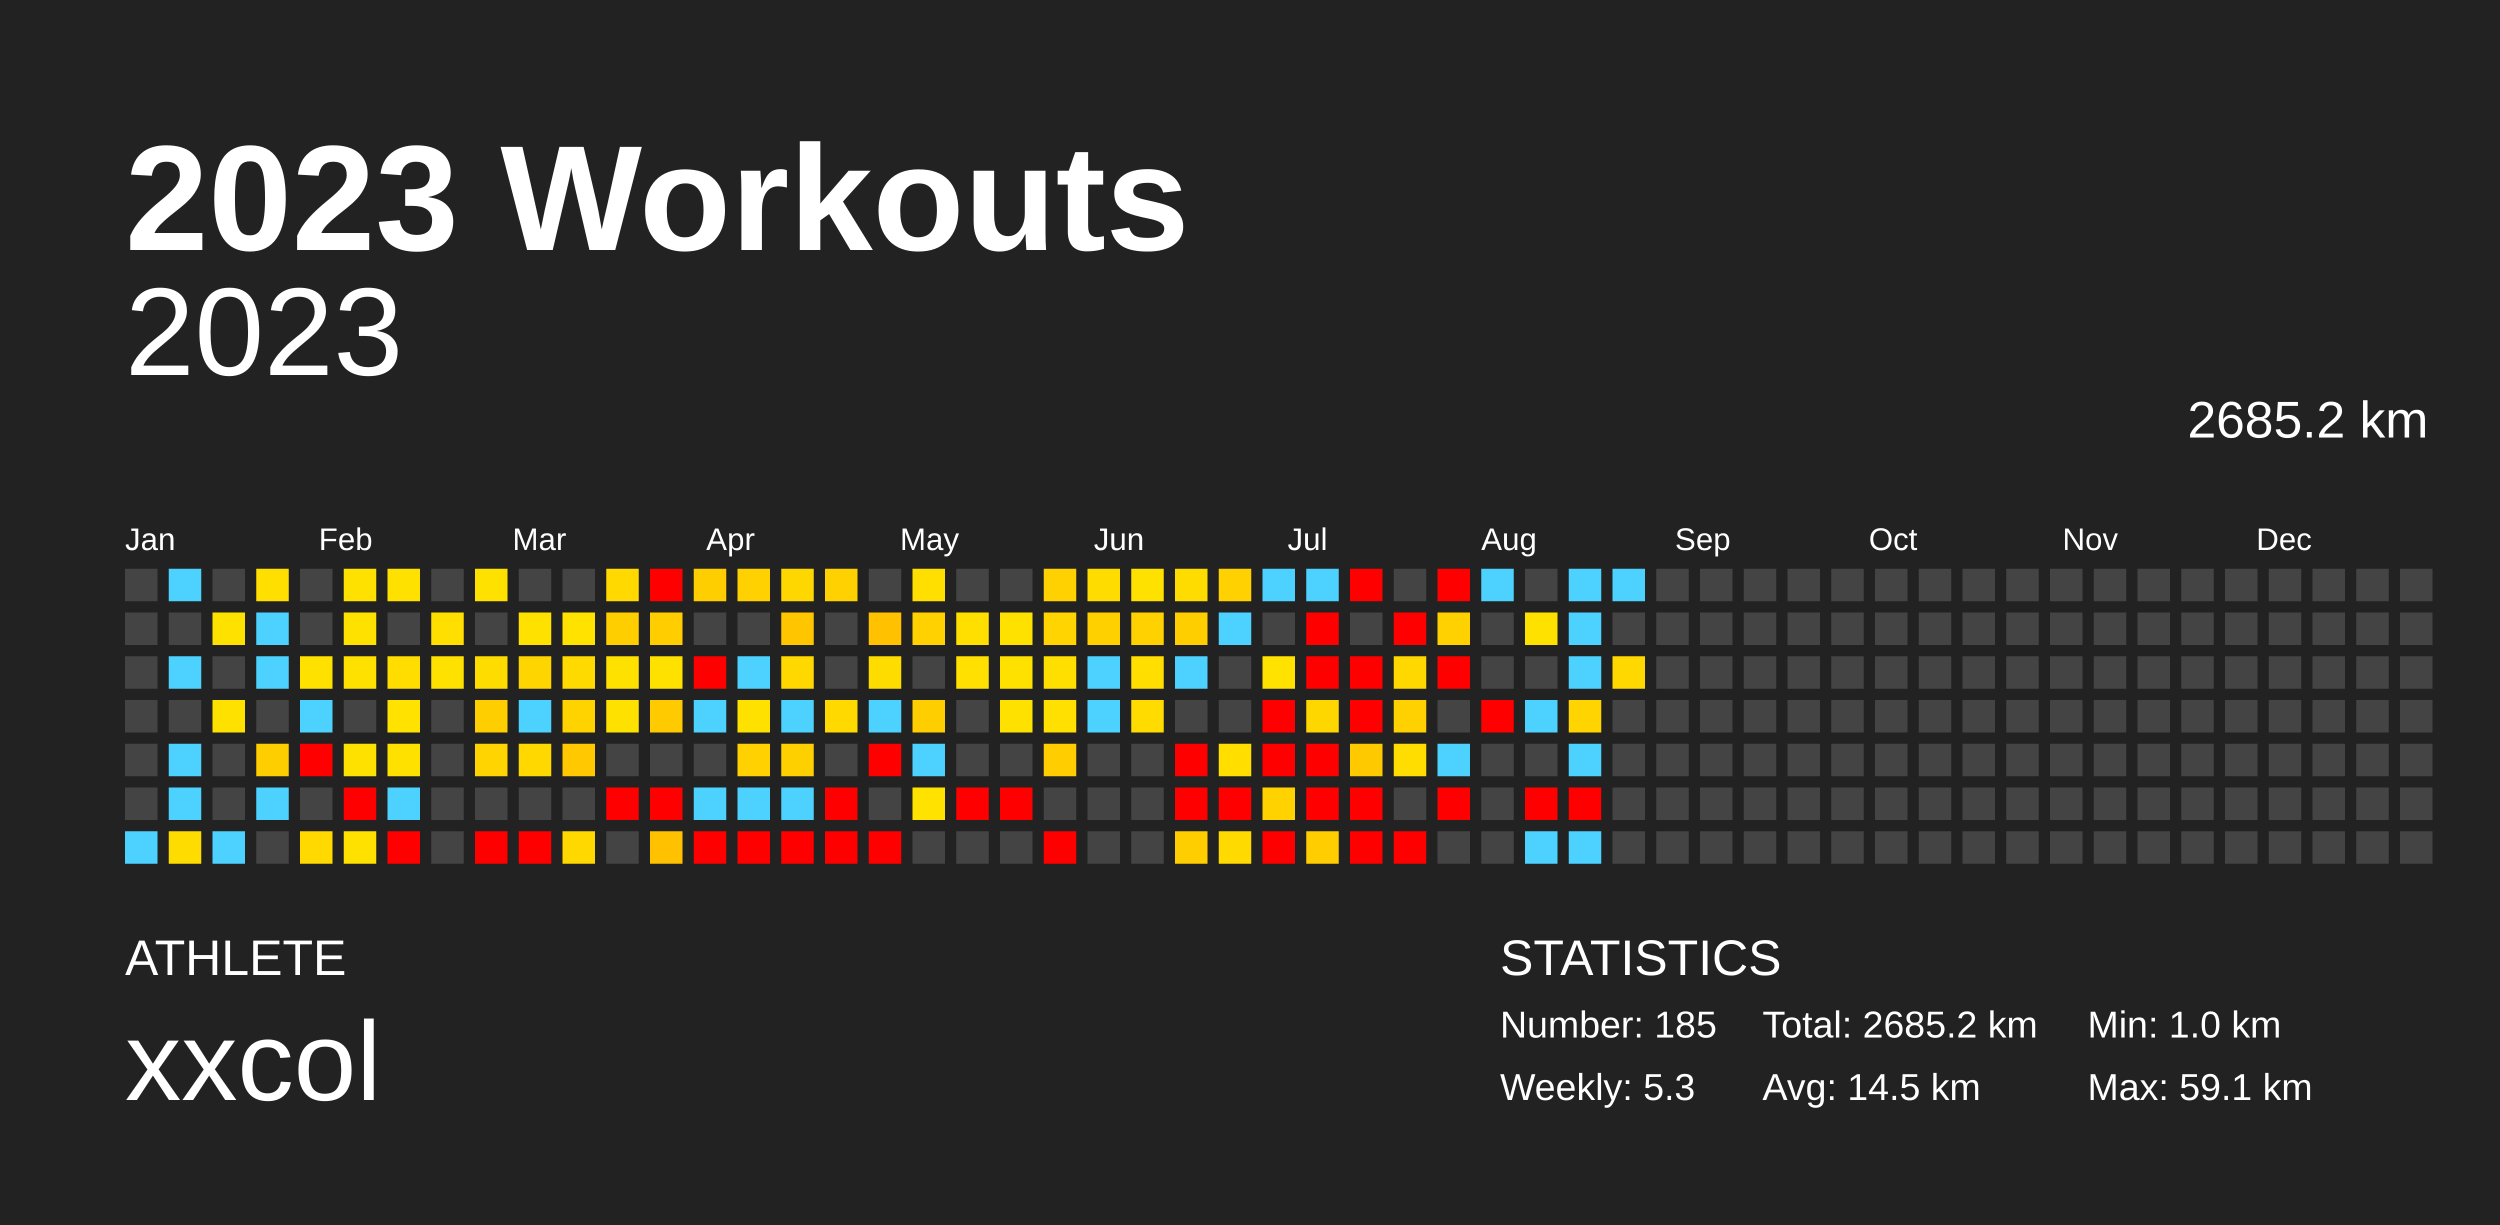
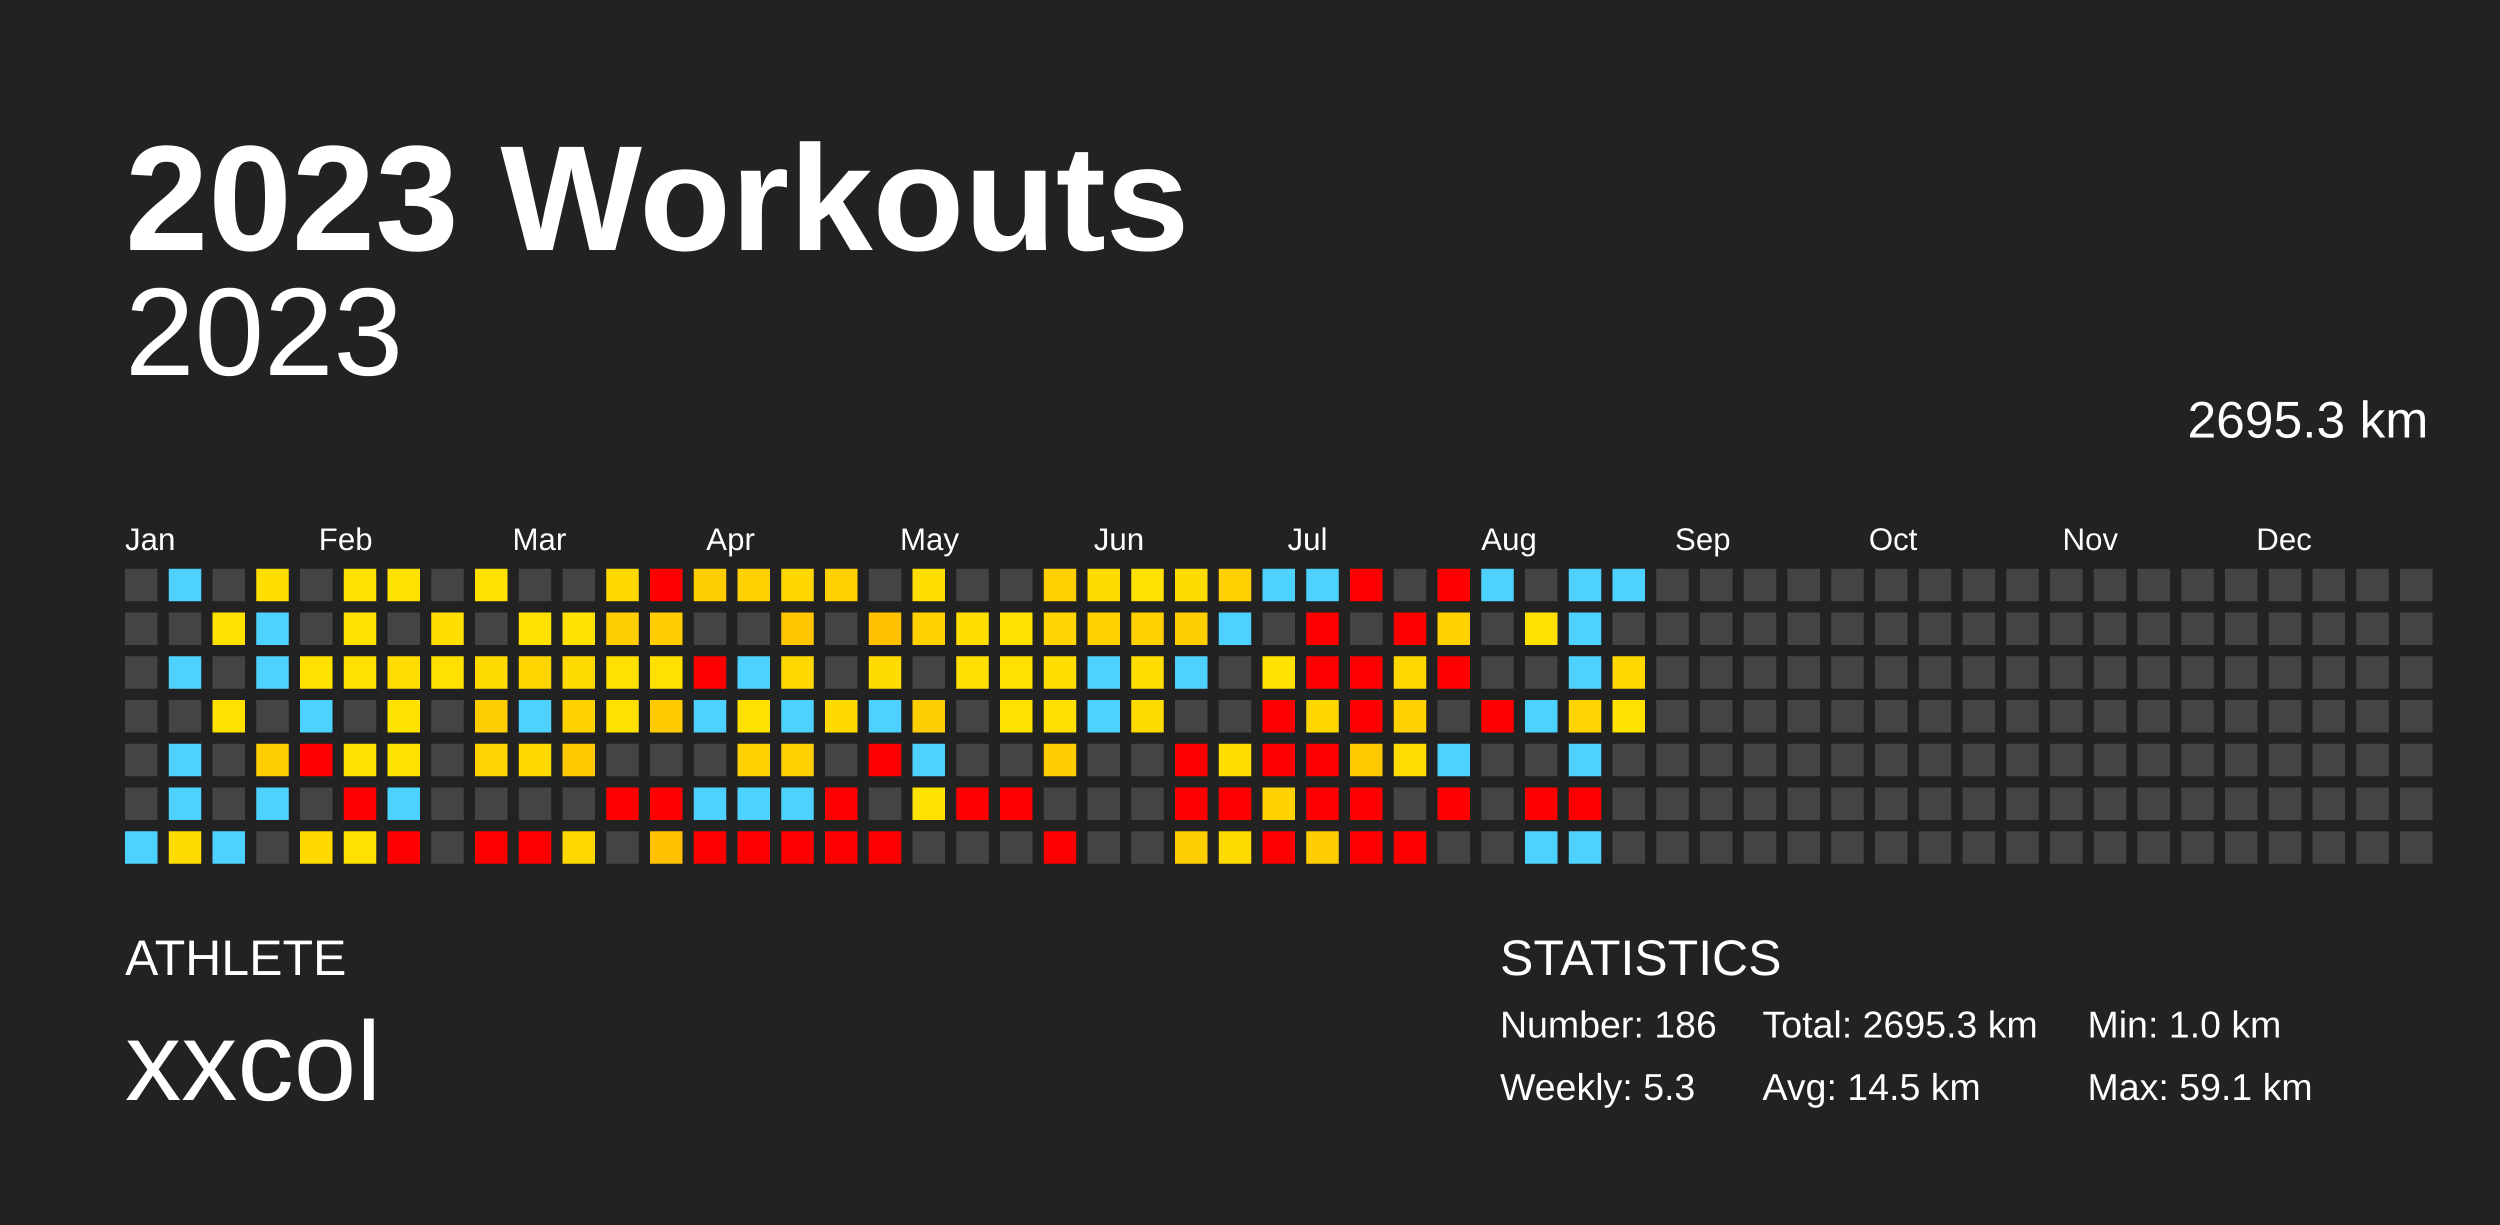
<svg xmlns="http://www.w3.org/2000/svg" baseProfile="full" height="98mm" version="1.1" viewBox="0,0,200,98" width="200mm">
  <defs />
  <rect fill="#222222" height="98" width="200" x="0" y="0" />
  <text fill="#FFFFFF" style="font-size:12px; font-family:Arial; font-weight:bold;" x="10" y="20">2023 Workouts</text>
  <text fill="#FFFFFF" style="font-size:4px; font-family:Arial" x="10" y="78">ATHLETE</text>
  <text fill="#FFFFFF" style="font-size:9px; font-family:Arial" x="10" y="88">xxcol</text>
  <text fill="#FFFFFF" style="font-size:4px; font-family:Arial" x="120" y="78">STATISTICS</text>
-   <text fill="#FFFFFF" style="font-size:3px; font-family:Arial" x="120" y="83">Number: 185</text>
+   <text fill="#FFFFFF" style="font-size:3px; font-family:Arial" x="120" y="83">Number: 186</text>
  <text fill="#FFFFFF" style="font-size:3px; font-family:Arial" x="120" y="88">Weekly: 5.3</text>
-   <text fill="#FFFFFF" style="font-size:3px; font-family:Arial" x="141" y="83">Total: 2685.2 km</text>
+   <text fill="#FFFFFF" style="font-size:3px; font-family:Arial" x="141" y="83">Total: 2695.3 km</text>
  <text fill="#FFFFFF" style="font-size:3px; font-family:Arial" x="141" y="88">Avg: 14.5 km</text>
  <text fill="#FFFFFF" style="font-size:3px; font-family:Arial" x="167" y="83">Min: 1.0 km</text>
  <text fill="#FFFFFF" style="font-size:3px; font-family:Arial" x="167" y="88">Max: 59.1 km</text>
  <text alignment-baseline="hanging" fill="#FFFFFF" style="font-size:10.0px; font-family:Arial;" x="10" y="30">2023</text>
-   <text alignment-baseline="hanging" fill="#FFFFFF" style="font-size:4.125px; font-family:Arial;" x="175" y="35">2685.2 km</text>
+   <text alignment-baseline="hanging" fill="#FFFFFF" style="font-size:4.125px; font-family:Arial;" x="175" y="35">2695.3 km</text>
  <text fill="#FFFFFF" style="font-size:2.5px; font-family:Arial" x="10.0" y="44">Jan</text>
  <text fill="#FFFFFF" style="font-size:2.5px; font-family:Arial" x="25.5" y="44">Feb</text>
  <text fill="#FFFFFF" style="font-size:2.5px; font-family:Arial" x="41.0" y="44">Mar</text>
  <text fill="#FFFFFF" style="font-size:2.5px; font-family:Arial" x="56.5" y="44">Apr</text>
  <text fill="#FFFFFF" style="font-size:2.5px; font-family:Arial" x="72.0" y="44">May</text>
  <text fill="#FFFFFF" style="font-size:2.5px; font-family:Arial" x="87.5" y="44">Jun</text>
  <text fill="#FFFFFF" style="font-size:2.5px; font-family:Arial" x="103.0" y="44">Jul</text>
  <text fill="#FFFFFF" style="font-size:2.5px; font-family:Arial" x="118.5" y="44">Aug</text>
  <text fill="#FFFFFF" style="font-size:2.5px; font-family:Arial" x="134.0" y="44">Sep</text>
  <text fill="#FFFFFF" style="font-size:2.5px; font-family:Arial" x="149.5" y="44">Oct</text>
  <text fill="#FFFFFF" style="font-size:2.5px; font-family:Arial" x="165.0" y="44">Nov</text>
  <text fill="#FFFFFF" style="font-size:2.5px; font-family:Arial" x="180.5" y="44">Dec</text>
  <rect fill="#444444" height="2.6" width="2.6" x="10.0" y="45.5" />
  <rect fill="#444444" height="2.6" width="2.6" x="10.0" y="49.0" />
  <rect fill="#444444" height="2.6" width="2.6" x="10.0" y="52.5" />
  <rect fill="#444444" height="2.6" width="2.6" x="10.0" y="56.0" />
  <rect fill="#444444" height="2.6" width="2.6" x="10.0" y="59.5" />
  <rect fill="#444444" height="2.6" width="2.6" x="10.0" y="63.0" />
  <rect fill="#4dd2ff" height="2.6" width="2.6" x="10.0" y="66.5" />
  <rect fill="#4dd2ff" height="2.6" width="2.6" x="13.5" y="45.5" />
  <rect fill="#444444" height="2.6" width="2.6" x="13.5" y="49.0" />
  <rect fill="#4dd2ff" height="2.6" width="2.6" x="13.5" y="52.5" />
  <rect fill="#444444" height="2.6" width="2.6" x="13.5" y="56.0" />
  <rect fill="#4dd2ff" height="2.6" width="2.6" x="13.5" y="59.5" />
  <rect fill="#4dd2ff" height="2.6" width="2.6" x="13.5" y="63.0" />
  <rect fill="#ffdc00" height="2.6" width="2.6" x="13.5" y="66.5" />
  <rect fill="#444444" height="2.6" width="2.6" x="17.0" y="45.5" />
  <rect fill="#ffe100" height="2.6" width="2.6" x="17.0" y="49.0" />
  <rect fill="#444444" height="2.6" width="2.6" x="17.0" y="52.5" />
  <rect fill="#ffe100" height="2.6" width="2.6" x="17.0" y="56.0" />
  <rect fill="#444444" height="2.6" width="2.6" x="17.0" y="59.5" />
  <rect fill="#444444" height="2.6" width="2.6" x="17.0" y="63.0" />
  <rect fill="#4dd2ff" height="2.6" width="2.6" x="17.0" y="66.5" />
  <rect fill="#ffdf00" height="2.6" width="2.6" x="20.5" y="45.5" />
  <rect fill="#4dd2ff" height="2.6" width="2.6" x="20.5" y="49.0" />
  <rect fill="#4dd2ff" height="2.6" width="2.6" x="20.5" y="52.5" />
  <rect fill="#444444" height="2.6" width="2.6" x="20.5" y="56.0" />
  <rect fill="#ffce00" height="2.6" width="2.6" x="20.5" y="59.5" />
  <rect fill="#4dd2ff" height="2.6" width="2.6" x="20.5" y="63.0" />
  <rect fill="#444444" height="2.6" width="2.6" x="20.5" y="66.5" />
  <rect fill="#444444" height="2.6" width="2.6" x="24.0" y="45.5" />
  <rect fill="#444444" height="2.6" width="2.6" x="24.0" y="49.0" />
  <rect fill="#ffe100" height="2.6" width="2.6" x="24.0" y="52.5" />
  <rect fill="#4dd2ff" height="2.6" width="2.6" x="24.0" y="56.0" />
  <rect fill="red" height="2.6" width="2.6" x="24.0" y="59.5" />
  <rect fill="#444444" height="2.6" width="2.6" x="24.0" y="63.0" />
  <rect fill="#ffd900" height="2.6" width="2.6" x="24.0" y="66.5" />
  <rect fill="#ffe100" height="2.6" width="2.6" x="27.5" y="45.5" />
  <rect fill="#ffe100" height="2.6" width="2.6" x="27.5" y="49.0" />
  <rect fill="#ffe100" height="2.6" width="2.6" x="27.5" y="52.5" />
  <rect fill="#444444" height="2.6" width="2.6" x="27.5" y="56.0" />
  <rect fill="#ffe100" height="2.6" width="2.6" x="27.5" y="59.5" />
  <rect fill="red" height="2.6" width="2.6" x="27.5" y="63.0" />
  <rect fill="#ffe100" height="2.6" width="2.6" x="27.5" y="66.5" />
  <rect fill="#ffe100" height="2.6" width="2.6" x="31.0" y="45.5" />
  <rect fill="#444444" height="2.6" width="2.6" x="31.0" y="49.0" />
  <rect fill="#ffdd00" height="2.6" width="2.6" x="31.0" y="52.5" />
  <rect fill="#ffe200" height="2.6" width="2.6" x="31.0" y="56.0" />
  <rect fill="#ffe100" height="2.6" width="2.6" x="31.0" y="59.5" />
  <rect fill="#4dd2ff" height="2.6" width="2.6" x="31.0" y="63.0" />
  <rect fill="red" height="2.6" width="2.6" x="31.0" y="66.5" />
  <rect fill="#444444" height="2.6" width="2.6" x="34.5" y="45.5" />
  <rect fill="#ffdf00" height="2.6" width="2.6" x="34.5" y="49.0" />
  <rect fill="#ffe100" height="2.6" width="2.6" x="34.5" y="52.5" />
  <rect fill="#444444" height="2.6" width="2.6" x="34.5" y="56.0" />
  <rect fill="#444444" height="2.6" width="2.6" x="34.5" y="59.5" />
  <rect fill="#444444" height="2.6" width="2.6" x="34.5" y="63.0" />
  <rect fill="#444444" height="2.6" width="2.6" x="34.5" y="66.5" />
  <rect fill="#ffe100" height="2.6" width="2.6" x="38.0" y="45.5" />
  <rect fill="#444444" height="2.6" width="2.6" x="38.0" y="49.0" />
  <rect fill="#ffdc00" height="2.6" width="2.6" x="38.0" y="52.5" />
  <rect fill="#ffce00" height="2.6" width="2.6" x="38.0" y="56.0" />
  <rect fill="#ffd400" height="2.6" width="2.6" x="38.0" y="59.5" />
  <rect fill="#444444" height="2.6" width="2.6" x="38.0" y="63.0" />
  <rect fill="red" height="2.6" width="2.6" x="38.0" y="66.5" />
  <rect fill="#444444" height="2.6" width="2.6" x="41.5" y="45.5" />
  <rect fill="#ffe100" height="2.6" width="2.6" x="41.5" y="49.0" />
  <rect fill="#ffd500" height="2.6" width="2.6" x="41.5" y="52.5" />
  <rect fill="#4dd2ff" height="2.6" width="2.6" x="41.5" y="56.0" />
  <rect fill="#ffd800" height="2.6" width="2.6" x="41.5" y="59.5" />
  <rect fill="#444444" height="2.6" width="2.6" x="41.5" y="63.0" />
  <rect fill="red" height="2.6" width="2.6" x="41.5" y="66.5" />
  <rect fill="#444444" height="2.6" width="2.6" x="45.0" y="45.5" />
  <rect fill="#ffe200" height="2.6" width="2.6" x="45.0" y="49.0" />
  <rect fill="#ffda00" height="2.6" width="2.6" x="45.0" y="52.5" />
  <rect fill="#ffd300" height="2.6" width="2.6" x="45.0" y="56.0" />
  <rect fill="#ffc800" height="2.6" width="2.6" x="45.0" y="59.5" />
  <rect fill="#444444" height="2.6" width="2.6" x="45.0" y="63.0" />
  <rect fill="#ffd800" height="2.6" width="2.6" x="45.0" y="66.5" />
  <rect fill="#ffd900" height="2.6" width="2.6" x="48.5" y="45.5" />
  <rect fill="#ffce00" height="2.6" width="2.6" x="48.5" y="49.0" />
  <rect fill="#ffe100" height="2.6" width="2.6" x="48.5" y="52.5" />
  <rect fill="#ffe100" height="2.6" width="2.6" x="48.5" y="56.0" />
  <rect fill="#444444" height="2.6" width="2.6" x="48.5" y="59.5" />
  <rect fill="red" height="2.6" width="2.6" x="48.5" y="63.0" />
  <rect fill="#444444" height="2.6" width="2.6" x="48.5" y="66.5" />
  <rect fill="red" height="2.6" width="2.6" x="52.0" y="45.5" />
  <rect fill="#ffcd00" height="2.6" width="2.6" x="52.0" y="49.0" />
  <rect fill="#ffe100" height="2.6" width="2.6" x="52.0" y="52.5" />
  <rect fill="#ffca00" height="2.6" width="2.6" x="52.0" y="56.0" />
  <rect fill="#444444" height="2.6" width="2.6" x="52.0" y="59.5" />
  <rect fill="red" height="2.6" width="2.6" x="52.0" y="63.0" />
  <rect fill="#ffc100" height="2.6" width="2.6" x="52.0" y="66.5" />
  <rect fill="#ffce00" height="2.6" width="2.6" x="55.5" y="45.5" />
  <rect fill="#444444" height="2.6" width="2.6" x="55.5" y="49.0" />
  <rect fill="red" height="2.6" width="2.6" x="55.5" y="52.5" />
  <rect fill="#4dd2ff" height="2.6" width="2.6" x="55.5" y="56.0" />
  <rect fill="#444444" height="2.6" width="2.6" x="55.5" y="59.5" />
  <rect fill="#4dd2ff" height="2.6" width="2.6" x="55.5" y="63.0" />
  <rect fill="red" height="2.6" width="2.6" x="55.5" y="66.5" />
  <rect fill="#ffd100" height="2.6" width="2.6" x="59.0" y="45.5" />
  <rect fill="#444444" height="2.6" width="2.6" x="59.0" y="49.0" />
  <rect fill="#4dd2ff" height="2.6" width="2.6" x="59.0" y="52.5" />
  <rect fill="#ffe100" height="2.6" width="2.6" x="59.0" y="56.0" />
  <rect fill="#ffd100" height="2.6" width="2.6" x="59.0" y="59.5" />
  <rect fill="#4dd2ff" height="2.6" width="2.6" x="59.0" y="63.0" />
  <rect fill="red" height="2.6" width="2.6" x="59.0" y="66.5" />
  <rect fill="#ffd700" height="2.6" width="2.6" x="62.5" y="45.5" />
  <rect fill="#ffc600" height="2.6" width="2.6" x="62.5" y="49.0" />
  <rect fill="#ffd800" height="2.6" width="2.6" x="62.5" y="52.5" />
  <rect fill="#4dd2ff" height="2.6" width="2.6" x="62.5" y="56.0" />
  <rect fill="#ffd000" height="2.6" width="2.6" x="62.5" y="59.5" />
  <rect fill="#4dd2ff" height="2.6" width="2.6" x="62.5" y="63.0" />
  <rect fill="red" height="2.6" width="2.6" x="62.5" y="66.5" />
  <rect fill="#ffd100" height="2.6" width="2.6" x="66.0" y="45.5" />
  <rect fill="#444444" height="2.6" width="2.6" x="66.0" y="49.0" />
  <rect fill="#444444" height="2.6" width="2.6" x="66.0" y="52.5" />
  <rect fill="#ffd900" height="2.6" width="2.6" x="66.0" y="56.0" />
  <rect fill="#444444" height="2.6" width="2.6" x="66.0" y="59.5" />
  <rect fill="red" height="2.6" width="2.6" x="66.0" y="63.0" />
  <rect fill="red" height="2.6" width="2.6" x="66.0" y="66.5" />
  <rect fill="#444444" height="2.6" width="2.6" x="69.5" y="45.5" />
  <rect fill="#ffc100" height="2.6" width="2.6" x="69.5" y="49.0" />
  <rect fill="#ffdc00" height="2.6" width="2.6" x="69.5" y="52.5" />
  <rect fill="#4dd2ff" height="2.6" width="2.6" x="69.5" y="56.0" />
  <rect fill="red" height="2.6" width="2.6" x="69.5" y="59.5" />
  <rect fill="#444444" height="2.6" width="2.6" x="69.5" y="63.0" />
  <rect fill="red" height="2.6" width="2.6" x="69.5" y="66.5" />
  <rect fill="#ffdf00" height="2.6" width="2.6" x="73.0" y="45.5" />
  <rect fill="#ffd100" height="2.6" width="2.6" x="73.0" y="49.0" />
  <rect fill="#444444" height="2.6" width="2.6" x="73.0" y="52.5" />
  <rect fill="#ffce00" height="2.6" width="2.6" x="73.0" y="56.0" />
  <rect fill="#4dd2ff" height="2.6" width="2.6" x="73.0" y="59.5" />
  <rect fill="#ffe200" height="2.6" width="2.6" x="73.0" y="63.0" />
  <rect fill="#444444" height="2.6" width="2.6" x="73.0" y="66.5" />
  <rect fill="#444444" height="2.6" width="2.6" x="76.5" y="45.5" />
  <rect fill="#ffdf00" height="2.6" width="2.6" x="76.5" y="49.0" />
  <rect fill="#ffe000" height="2.6" width="2.6" x="76.5" y="52.5" />
  <rect fill="#444444" height="2.6" width="2.6" x="76.5" y="56.0" />
  <rect fill="#444444" height="2.6" width="2.6" x="76.5" y="59.5" />
  <rect fill="red" height="2.6" width="2.6" x="76.5" y="63.0" />
  <rect fill="#444444" height="2.6" width="2.6" x="76.5" y="66.5" />
  <rect fill="#444444" height="2.6" width="2.6" x="80.0" y="45.5" />
  <rect fill="#ffe100" height="2.6" width="2.6" x="80.0" y="49.0" />
  <rect fill="#ffe100" height="2.6" width="2.6" x="80.0" y="52.5" />
  <rect fill="#ffe100" height="2.6" width="2.6" x="80.0" y="56.0" />
  <rect fill="#444444" height="2.6" width="2.6" x="80.0" y="59.5" />
  <rect fill="red" height="2.6" width="2.6" x="80.0" y="63.0" />
  <rect fill="#444444" height="2.6" width="2.6" x="80.0" y="66.5" />
  <rect fill="#ffd100" height="2.6" width="2.6" x="83.5" y="45.5" />
  <rect fill="#ffd400" height="2.6" width="2.6" x="83.5" y="49.0" />
  <rect fill="#ffdf00" height="2.6" width="2.6" x="83.5" y="52.5" />
  <rect fill="#ffe000" height="2.6" width="2.6" x="83.5" y="56.0" />
  <rect fill="#ffcd00" height="2.6" width="2.6" x="83.5" y="59.5" />
  <rect fill="#444444" height="2.6" width="2.6" x="83.5" y="63.0" />
  <rect fill="red" height="2.6" width="2.6" x="83.5" y="66.5" />
  <rect fill="#ffdc00" height="2.6" width="2.6" x="87.0" y="45.5" />
  <rect fill="#ffd000" height="2.6" width="2.6" x="87.0" y="49.0" />
  <rect fill="#4dd2ff" height="2.6" width="2.6" x="87.0" y="52.5" />
  <rect fill="#4dd2ff" height="2.6" width="2.6" x="87.0" y="56.0" />
  <rect fill="#444444" height="2.6" width="2.6" x="87.0" y="59.5" />
  <rect fill="#444444" height="2.6" width="2.6" x="87.0" y="63.0" />
  <rect fill="#444444" height="2.6" width="2.6" x="87.0" y="66.5" />
  <rect fill="#ffe100" height="2.6" width="2.6" x="90.5" y="45.5" />
  <rect fill="#ffd100" height="2.6" width="2.6" x="90.5" y="49.0" />
  <rect fill="#ffde00" height="2.6" width="2.6" x="90.5" y="52.5" />
  <rect fill="#ffdb00" height="2.6" width="2.6" x="90.5" y="56.0" />
  <rect fill="#444444" height="2.6" width="2.6" x="90.5" y="59.5" />
  <rect fill="#444444" height="2.6" width="2.6" x="90.5" y="63.0" />
  <rect fill="#444444" height="2.6" width="2.6" x="90.5" y="66.5" />
  <rect fill="#ffdc00" height="2.6" width="2.6" x="94.0" y="45.5" />
  <rect fill="#ffce00" height="2.6" width="2.6" x="94.0" y="49.0" />
  <rect fill="#4dd2ff" height="2.6" width="2.6" x="94.0" y="52.5" />
  <rect fill="#444444" height="2.6" width="2.6" x="94.0" y="56.0" />
  <rect fill="red" height="2.6" width="2.6" x="94.0" y="59.5" />
  <rect fill="red" height="2.6" width="2.6" x="94.0" y="63.0" />
  <rect fill="#ffce00" height="2.6" width="2.6" x="94.0" y="66.5" />
  <rect fill="#ffd100" height="2.6" width="2.6" x="97.5" y="45.5" />
  <rect fill="#4dd2ff" height="2.6" width="2.6" x="97.5" y="49.0" />
  <rect fill="#444444" height="2.6" width="2.6" x="97.5" y="52.5" />
  <rect fill="#444444" height="2.6" width="2.6" x="97.5" y="56.0" />
  <rect fill="#ffde00" height="2.6" width="2.6" x="97.5" y="59.5" />
  <rect fill="red" height="2.6" width="2.6" x="97.5" y="63.0" />
  <rect fill="#ffda00" height="2.6" width="2.6" x="97.5" y="66.5" />
  <rect fill="#4dd2ff" height="2.6" width="2.6" x="101.0" y="45.5" />
  <rect fill="#444444" height="2.6" width="2.6" x="101.0" y="49.0" />
  <rect fill="#ffe200" height="2.6" width="2.6" x="101.0" y="52.5" />
  <rect fill="red" height="2.6" width="2.6" x="101.0" y="56.0" />
  <rect fill="red" height="2.6" width="2.6" x="101.0" y="59.5" />
  <rect fill="#ffd200" height="2.6" width="2.6" x="101.0" y="63.0" />
  <rect fill="red" height="2.6" width="2.6" x="101.0" y="66.5" />
  <rect fill="#4dd2ff" height="2.6" width="2.6" x="104.5" y="45.5" />
  <rect fill="red" height="2.6" width="2.6" x="104.5" y="49.0" />
  <rect fill="red" height="2.6" width="2.6" x="104.5" y="52.5" />
  <rect fill="#ffd700" height="2.6" width="2.6" x="104.5" y="56.0" />
  <rect fill="red" height="2.6" width="2.6" x="104.5" y="59.5" />
  <rect fill="red" height="2.6" width="2.6" x="104.5" y="63.0" />
  <rect fill="#ffcd00" height="2.6" width="2.6" x="104.5" y="66.5" />
  <rect fill="red" height="2.6" width="2.6" x="108.0" y="45.5" />
  <rect fill="#444444" height="2.6" width="2.6" x="108.0" y="49.0" />
  <rect fill="red" height="2.6" width="2.6" x="108.0" y="52.5" />
  <rect fill="red" height="2.6" width="2.6" x="108.0" y="56.0" />
  <rect fill="#ffc900" height="2.6" width="2.6" x="108.0" y="59.5" />
  <rect fill="red" height="2.6" width="2.6" x="108.0" y="63.0" />
  <rect fill="red" height="2.6" width="2.6" x="108.0" y="66.5" />
  <rect fill="#444444" height="2.6" width="2.6" x="111.5" y="45.5" />
  <rect fill="red" height="2.6" width="2.6" x="111.5" y="49.0" />
  <rect fill="#ffd800" height="2.6" width="2.6" x="111.5" y="52.5" />
  <rect fill="#ffd100" height="2.6" width="2.6" x="111.5" y="56.0" />
  <rect fill="#ffdd00" height="2.6" width="2.6" x="111.5" y="59.5" />
  <rect fill="#444444" height="2.6" width="2.6" x="111.5" y="63.0" />
  <rect fill="red" height="2.6" width="2.6" x="111.5" y="66.5" />
  <rect fill="red" height="2.6" width="2.6" x="115.0" y="45.5" />
  <rect fill="#ffd100" height="2.6" width="2.6" x="115.0" y="49.0" />
  <rect fill="red" height="2.6" width="2.6" x="115.0" y="52.5" />
  <rect fill="#444444" height="2.6" width="2.6" x="115.0" y="56.0" />
  <rect fill="#4dd2ff" height="2.6" width="2.6" x="115.0" y="59.5" />
  <rect fill="red" height="2.6" width="2.6" x="115.0" y="63.0" />
  <rect fill="#444444" height="2.6" width="2.6" x="115.0" y="66.5" />
  <rect fill="#4dd2ff" height="2.6" width="2.6" x="118.5" y="45.5" />
  <rect fill="#444444" height="2.6" width="2.6" x="118.5" y="49.0" />
  <rect fill="#444444" height="2.6" width="2.6" x="118.5" y="52.5" />
  <rect fill="red" height="2.6" width="2.6" x="118.5" y="56.0" />
  <rect fill="#444444" height="2.6" width="2.6" x="118.5" y="59.5" />
  <rect fill="#444444" height="2.6" width="2.6" x="118.5" y="63.0" />
  <rect fill="#444444" height="2.6" width="2.6" x="118.5" y="66.5" />
  <rect fill="#444444" height="2.6" width="2.6" x="122.0" y="45.5" />
  <rect fill="#ffe100" height="2.6" width="2.6" x="122.0" y="49.0" />
  <rect fill="#444444" height="2.6" width="2.6" x="122.0" y="52.5" />
  <rect fill="#4dd2ff" height="2.6" width="2.6" x="122.0" y="56.0" />
  <rect fill="#444444" height="2.6" width="2.6" x="122.0" y="59.5" />
  <rect fill="red" height="2.6" width="2.6" x="122.0" y="63.0" />
  <rect fill="#4dd2ff" height="2.6" width="2.6" x="122.0" y="66.5" />
  <rect fill="#4dd2ff" height="2.6" width="2.6" x="125.5" y="45.5" />
  <rect fill="#4dd2ff" height="2.6" width="2.6" x="125.5" y="49.0" />
  <rect fill="#4dd2ff" height="2.6" width="2.6" x="125.5" y="52.5" />
  <rect fill="#ffd400" height="2.6" width="2.6" x="125.5" y="56.0" />
  <rect fill="#4dd2ff" height="2.6" width="2.6" x="125.5" y="59.5" />
  <rect fill="red" height="2.6" width="2.6" x="125.5" y="63.0" />
  <rect fill="#4dd2ff" height="2.6" width="2.6" x="125.5" y="66.5" />
  <rect fill="#4dd2ff" height="2.6" width="2.6" x="129.0" y="45.5" />
  <rect fill="#444444" height="2.6" width="2.6" x="129.0" y="49.0" />
  <rect fill="#ffd800" height="2.6" width="2.6" x="129.0" y="52.5" />
-   <rect fill="#444444" height="2.6" width="2.6" x="129.0" y="56.0" />
+   <rect fill="#ffe200" height="2.6" width="2.6" x="129.0" y="56.0" />
  <rect fill="#444444" height="2.6" width="2.6" x="129.0" y="59.5" />
  <rect fill="#444444" height="2.6" width="2.6" x="129.0" y="63.0" />
  <rect fill="#444444" height="2.6" width="2.6" x="129.0" y="66.5" />
  <rect fill="#444444" height="2.6" width="2.6" x="132.5" y="45.5" />
  <rect fill="#444444" height="2.6" width="2.6" x="132.5" y="49.0" />
  <rect fill="#444444" height="2.6" width="2.6" x="132.5" y="52.5" />
  <rect fill="#444444" height="2.6" width="2.6" x="132.5" y="56.0" />
  <rect fill="#444444" height="2.6" width="2.6" x="132.5" y="59.5" />
  <rect fill="#444444" height="2.6" width="2.6" x="132.5" y="63.0" />
  <rect fill="#444444" height="2.6" width="2.6" x="132.5" y="66.5" />
  <rect fill="#444444" height="2.6" width="2.6" x="136.0" y="45.5" />
  <rect fill="#444444" height="2.6" width="2.6" x="136.0" y="49.0" />
  <rect fill="#444444" height="2.6" width="2.6" x="136.0" y="52.5" />
  <rect fill="#444444" height="2.6" width="2.6" x="136.0" y="56.0" />
  <rect fill="#444444" height="2.6" width="2.6" x="136.0" y="59.5" />
  <rect fill="#444444" height="2.6" width="2.6" x="136.0" y="63.0" />
  <rect fill="#444444" height="2.6" width="2.6" x="136.0" y="66.5" />
  <rect fill="#444444" height="2.6" width="2.6" x="139.5" y="45.5" />
  <rect fill="#444444" height="2.6" width="2.6" x="139.5" y="49.0" />
  <rect fill="#444444" height="2.6" width="2.6" x="139.5" y="52.5" />
  <rect fill="#444444" height="2.6" width="2.6" x="139.5" y="56.0" />
  <rect fill="#444444" height="2.6" width="2.6" x="139.5" y="59.5" />
  <rect fill="#444444" height="2.6" width="2.6" x="139.5" y="63.0" />
  <rect fill="#444444" height="2.6" width="2.6" x="139.5" y="66.5" />
  <rect fill="#444444" height="2.6" width="2.6" x="143.0" y="45.5" />
  <rect fill="#444444" height="2.6" width="2.6" x="143.0" y="49.0" />
  <rect fill="#444444" height="2.6" width="2.6" x="143.0" y="52.5" />
  <rect fill="#444444" height="2.6" width="2.6" x="143.0" y="56.0" />
  <rect fill="#444444" height="2.6" width="2.6" x="143.0" y="59.5" />
  <rect fill="#444444" height="2.6" width="2.6" x="143.0" y="63.0" />
  <rect fill="#444444" height="2.6" width="2.6" x="143.0" y="66.5" />
  <rect fill="#444444" height="2.6" width="2.6" x="146.5" y="45.5" />
  <rect fill="#444444" height="2.6" width="2.6" x="146.5" y="49.0" />
  <rect fill="#444444" height="2.6" width="2.6" x="146.5" y="52.5" />
  <rect fill="#444444" height="2.6" width="2.6" x="146.5" y="56.0" />
  <rect fill="#444444" height="2.6" width="2.6" x="146.5" y="59.5" />
  <rect fill="#444444" height="2.6" width="2.6" x="146.5" y="63.0" />
  <rect fill="#444444" height="2.6" width="2.6" x="146.5" y="66.5" />
  <rect fill="#444444" height="2.6" width="2.6" x="150.0" y="45.5" />
  <rect fill="#444444" height="2.6" width="2.6" x="150.0" y="49.0" />
  <rect fill="#444444" height="2.6" width="2.6" x="150.0" y="52.5" />
  <rect fill="#444444" height="2.6" width="2.6" x="150.0" y="56.0" />
  <rect fill="#444444" height="2.6" width="2.6" x="150.0" y="59.5" />
  <rect fill="#444444" height="2.6" width="2.6" x="150.0" y="63.0" />
  <rect fill="#444444" height="2.6" width="2.6" x="150.0" y="66.5" />
  <rect fill="#444444" height="2.6" width="2.6" x="153.5" y="45.5" />
  <rect fill="#444444" height="2.6" width="2.6" x="153.5" y="49.0" />
  <rect fill="#444444" height="2.6" width="2.6" x="153.5" y="52.5" />
  <rect fill="#444444" height="2.6" width="2.6" x="153.5" y="56.0" />
  <rect fill="#444444" height="2.6" width="2.6" x="153.5" y="59.5" />
  <rect fill="#444444" height="2.6" width="2.6" x="153.5" y="63.0" />
  <rect fill="#444444" height="2.6" width="2.6" x="153.5" y="66.5" />
  <rect fill="#444444" height="2.6" width="2.6" x="157.0" y="45.5" />
  <rect fill="#444444" height="2.6" width="2.6" x="157.0" y="49.0" />
  <rect fill="#444444" height="2.6" width="2.6" x="157.0" y="52.5" />
  <rect fill="#444444" height="2.6" width="2.6" x="157.0" y="56.0" />
  <rect fill="#444444" height="2.6" width="2.6" x="157.0" y="59.5" />
  <rect fill="#444444" height="2.6" width="2.6" x="157.0" y="63.0" />
  <rect fill="#444444" height="2.6" width="2.6" x="157.0" y="66.5" />
  <rect fill="#444444" height="2.6" width="2.6" x="160.5" y="45.5" />
  <rect fill="#444444" height="2.6" width="2.6" x="160.5" y="49.0" />
  <rect fill="#444444" height="2.6" width="2.6" x="160.5" y="52.5" />
  <rect fill="#444444" height="2.6" width="2.6" x="160.5" y="56.0" />
  <rect fill="#444444" height="2.6" width="2.6" x="160.5" y="59.5" />
  <rect fill="#444444" height="2.6" width="2.6" x="160.5" y="63.0" />
  <rect fill="#444444" height="2.6" width="2.6" x="160.5" y="66.5" />
  <rect fill="#444444" height="2.6" width="2.6" x="164.0" y="45.5" />
  <rect fill="#444444" height="2.6" width="2.6" x="164.0" y="49.0" />
  <rect fill="#444444" height="2.6" width="2.6" x="164.0" y="52.5" />
  <rect fill="#444444" height="2.6" width="2.6" x="164.0" y="56.0" />
  <rect fill="#444444" height="2.6" width="2.6" x="164.0" y="59.5" />
  <rect fill="#444444" height="2.6" width="2.6" x="164.0" y="63.0" />
  <rect fill="#444444" height="2.6" width="2.6" x="164.0" y="66.5" />
  <rect fill="#444444" height="2.6" width="2.6" x="167.5" y="45.5" />
  <rect fill="#444444" height="2.6" width="2.6" x="167.5" y="49.0" />
  <rect fill="#444444" height="2.6" width="2.6" x="167.5" y="52.5" />
  <rect fill="#444444" height="2.6" width="2.6" x="167.5" y="56.0" />
  <rect fill="#444444" height="2.6" width="2.6" x="167.5" y="59.5" />
  <rect fill="#444444" height="2.6" width="2.6" x="167.5" y="63.0" />
  <rect fill="#444444" height="2.6" width="2.6" x="167.5" y="66.5" />
  <rect fill="#444444" height="2.6" width="2.6" x="171.0" y="45.5" />
  <rect fill="#444444" height="2.6" width="2.6" x="171.0" y="49.0" />
  <rect fill="#444444" height="2.6" width="2.6" x="171.0" y="52.5" />
  <rect fill="#444444" height="2.6" width="2.6" x="171.0" y="56.0" />
  <rect fill="#444444" height="2.6" width="2.6" x="171.0" y="59.5" />
  <rect fill="#444444" height="2.6" width="2.6" x="171.0" y="63.0" />
  <rect fill="#444444" height="2.6" width="2.6" x="171.0" y="66.5" />
  <rect fill="#444444" height="2.6" width="2.6" x="174.5" y="45.5" />
  <rect fill="#444444" height="2.6" width="2.6" x="174.5" y="49.0" />
  <rect fill="#444444" height="2.6" width="2.6" x="174.5" y="52.5" />
  <rect fill="#444444" height="2.6" width="2.6" x="174.5" y="56.0" />
  <rect fill="#444444" height="2.6" width="2.6" x="174.5" y="59.5" />
  <rect fill="#444444" height="2.6" width="2.6" x="174.5" y="63.0" />
  <rect fill="#444444" height="2.6" width="2.6" x="174.5" y="66.5" />
  <rect fill="#444444" height="2.6" width="2.6" x="178.0" y="45.5" />
  <rect fill="#444444" height="2.6" width="2.6" x="178.0" y="49.0" />
  <rect fill="#444444" height="2.6" width="2.6" x="178.0" y="52.5" />
  <rect fill="#444444" height="2.6" width="2.6" x="178.0" y="56.0" />
  <rect fill="#444444" height="2.6" width="2.6" x="178.0" y="59.5" />
  <rect fill="#444444" height="2.6" width="2.6" x="178.0" y="63.0" />
  <rect fill="#444444" height="2.6" width="2.6" x="178.0" y="66.5" />
  <rect fill="#444444" height="2.6" width="2.6" x="181.5" y="45.5" />
  <rect fill="#444444" height="2.6" width="2.6" x="181.5" y="49.0" />
  <rect fill="#444444" height="2.6" width="2.6" x="181.5" y="52.5" />
  <rect fill="#444444" height="2.6" width="2.6" x="181.5" y="56.0" />
  <rect fill="#444444" height="2.6" width="2.6" x="181.5" y="59.5" />
  <rect fill="#444444" height="2.6" width="2.6" x="181.5" y="63.0" />
  <rect fill="#444444" height="2.6" width="2.6" x="181.5" y="66.5" />
  <rect fill="#444444" height="2.6" width="2.6" x="185.0" y="45.5" />
  <rect fill="#444444" height="2.6" width="2.6" x="185.0" y="49.0" />
  <rect fill="#444444" height="2.6" width="2.6" x="185.0" y="52.5" />
  <rect fill="#444444" height="2.6" width="2.6" x="185.0" y="56.0" />
  <rect fill="#444444" height="2.6" width="2.6" x="185.0" y="59.5" />
  <rect fill="#444444" height="2.6" width="2.6" x="185.0" y="63.0" />
  <rect fill="#444444" height="2.6" width="2.6" x="185.0" y="66.5" />
  <rect fill="#444444" height="2.6" width="2.6" x="188.5" y="45.5" />
  <rect fill="#444444" height="2.6" width="2.6" x="188.5" y="49.0" />
  <rect fill="#444444" height="2.6" width="2.6" x="188.5" y="52.5" />
  <rect fill="#444444" height="2.6" width="2.6" x="188.5" y="56.0" />
  <rect fill="#444444" height="2.6" width="2.6" x="188.5" y="59.5" />
  <rect fill="#444444" height="2.6" width="2.6" x="188.5" y="63.0" />
  <rect fill="#444444" height="2.6" width="2.6" x="188.5" y="66.5" />
  <rect fill="#444444" height="2.6" width="2.6" x="192.0" y="45.5" />
  <rect fill="#444444" height="2.6" width="2.6" x="192.0" y="49.0" />
  <rect fill="#444444" height="2.6" width="2.6" x="192.0" y="52.5" />
  <rect fill="#444444" height="2.6" width="2.6" x="192.0" y="56.0" />
  <rect fill="#444444" height="2.6" width="2.6" x="192.0" y="59.5" />
  <rect fill="#444444" height="2.6" width="2.6" x="192.0" y="63.0" />
  <rect fill="#444444" height="2.6" width="2.6" x="192.0" y="66.5" />
</svg>
